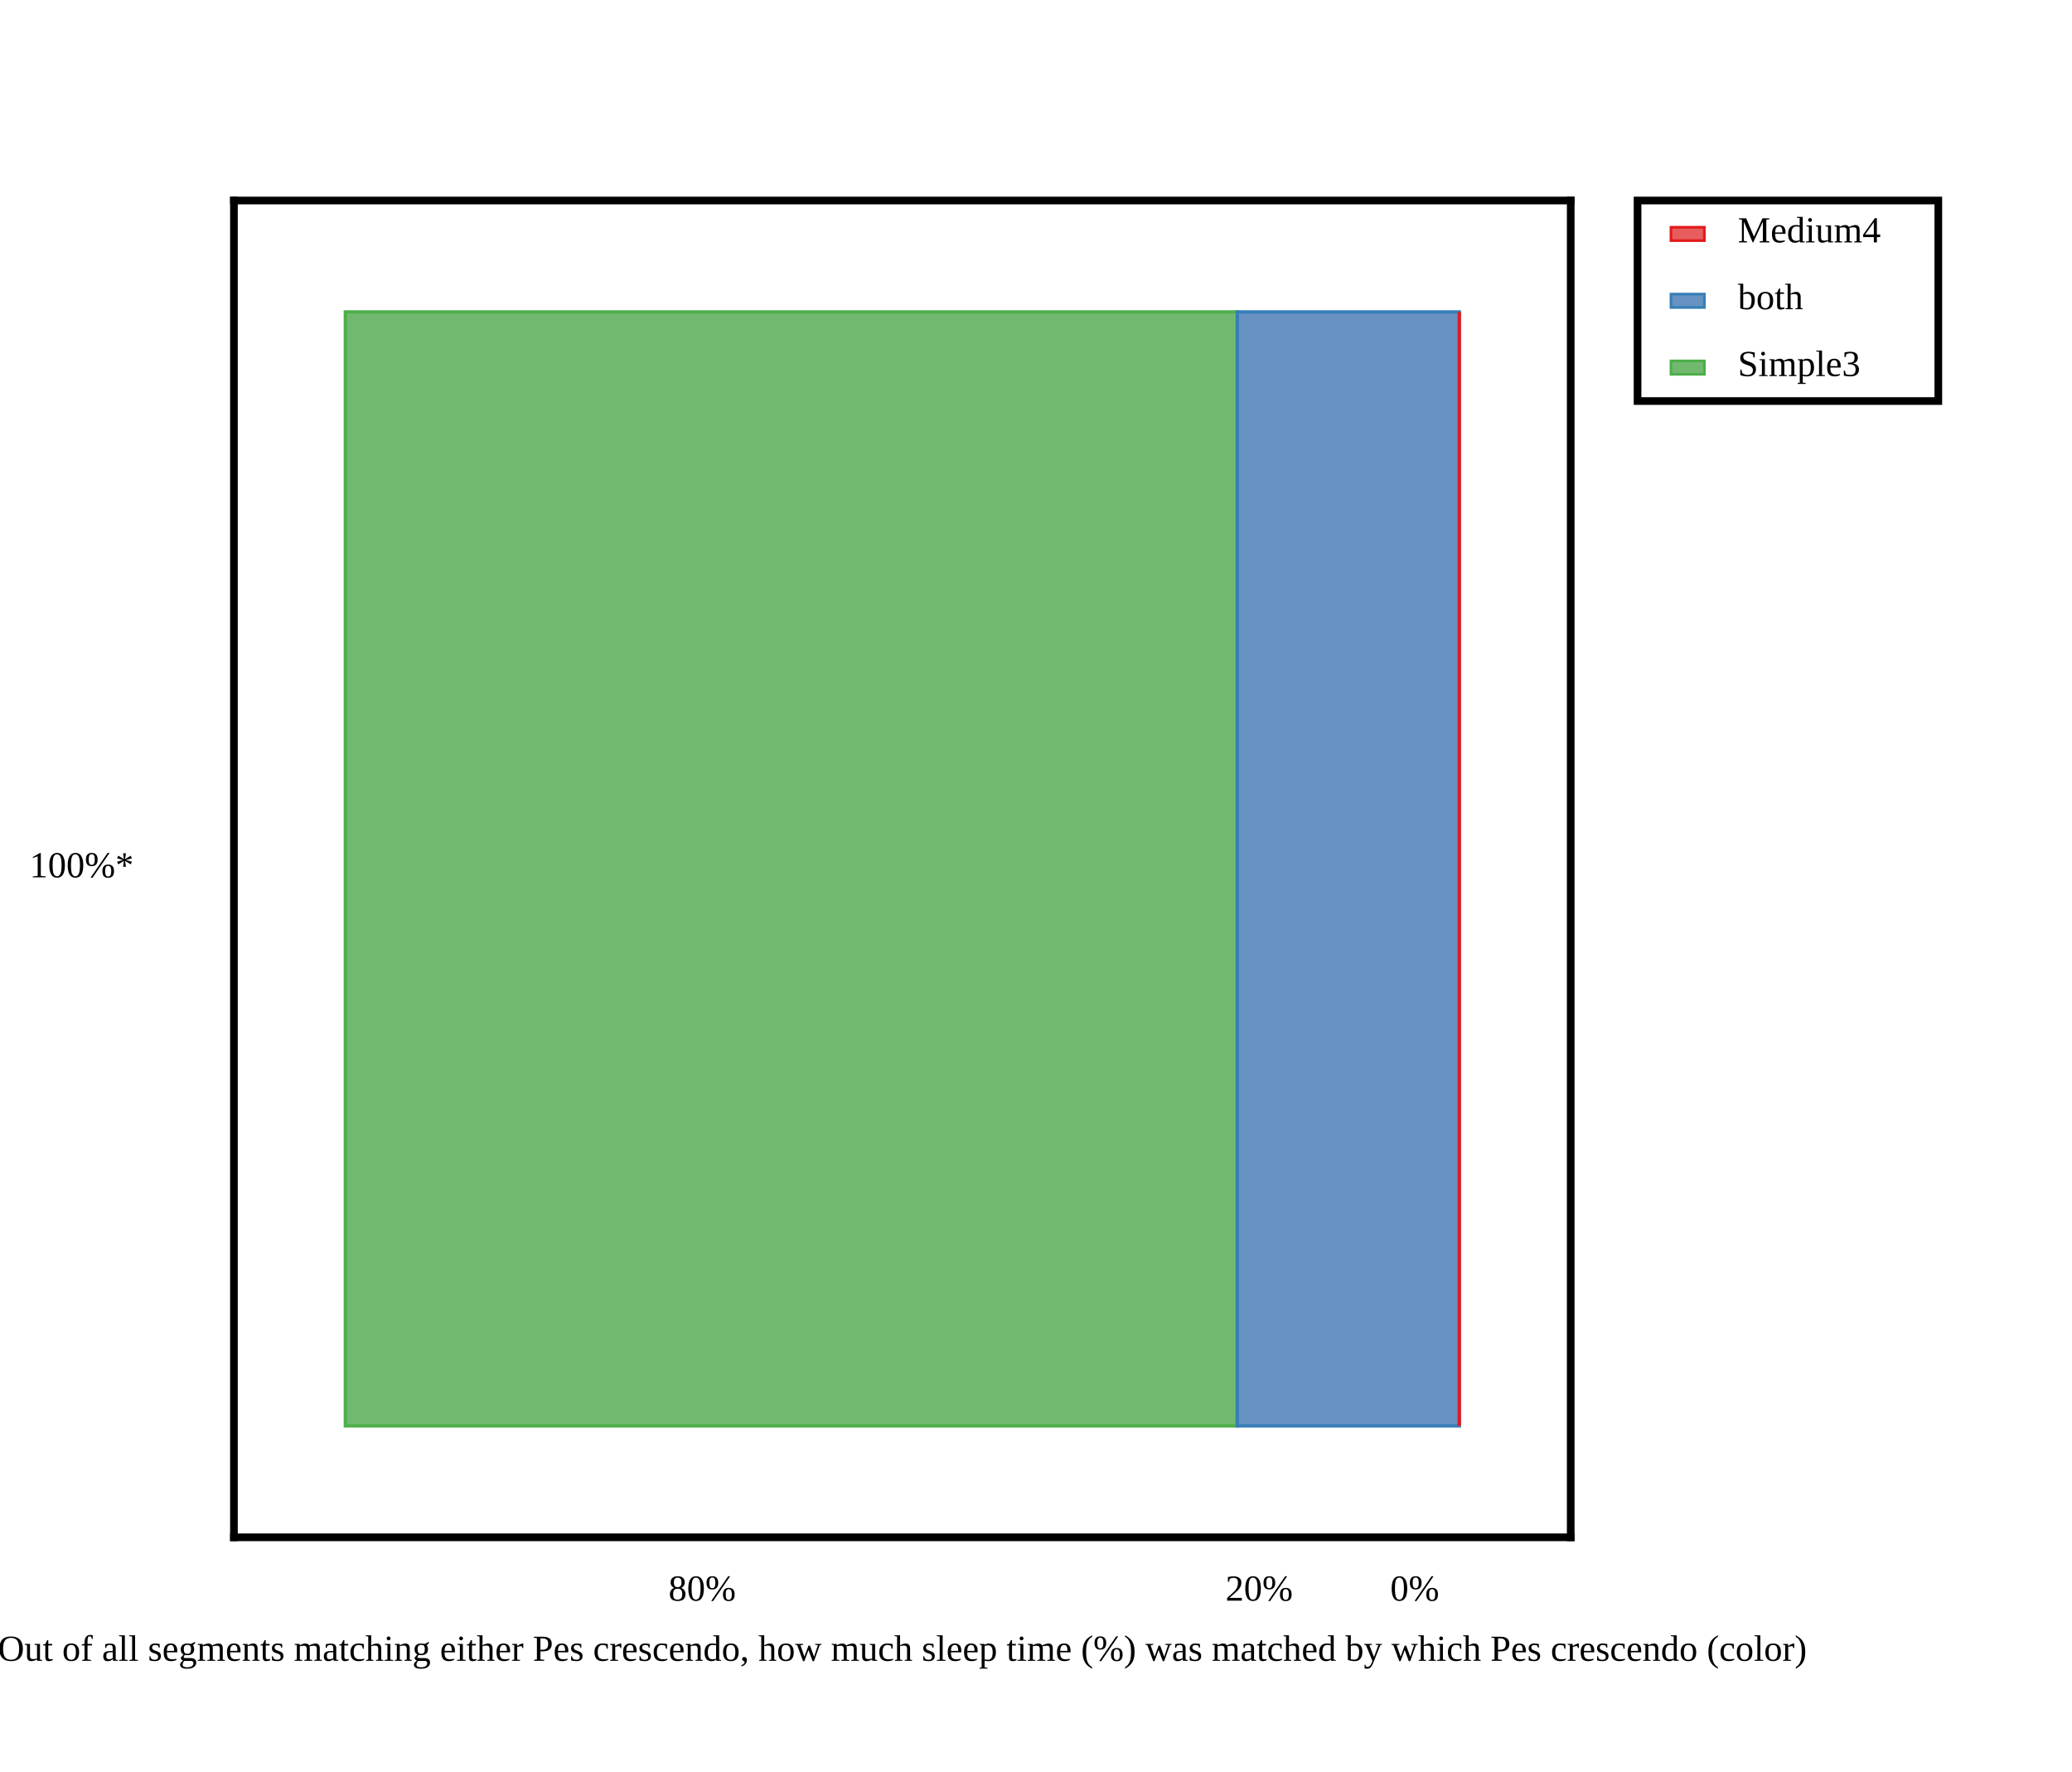
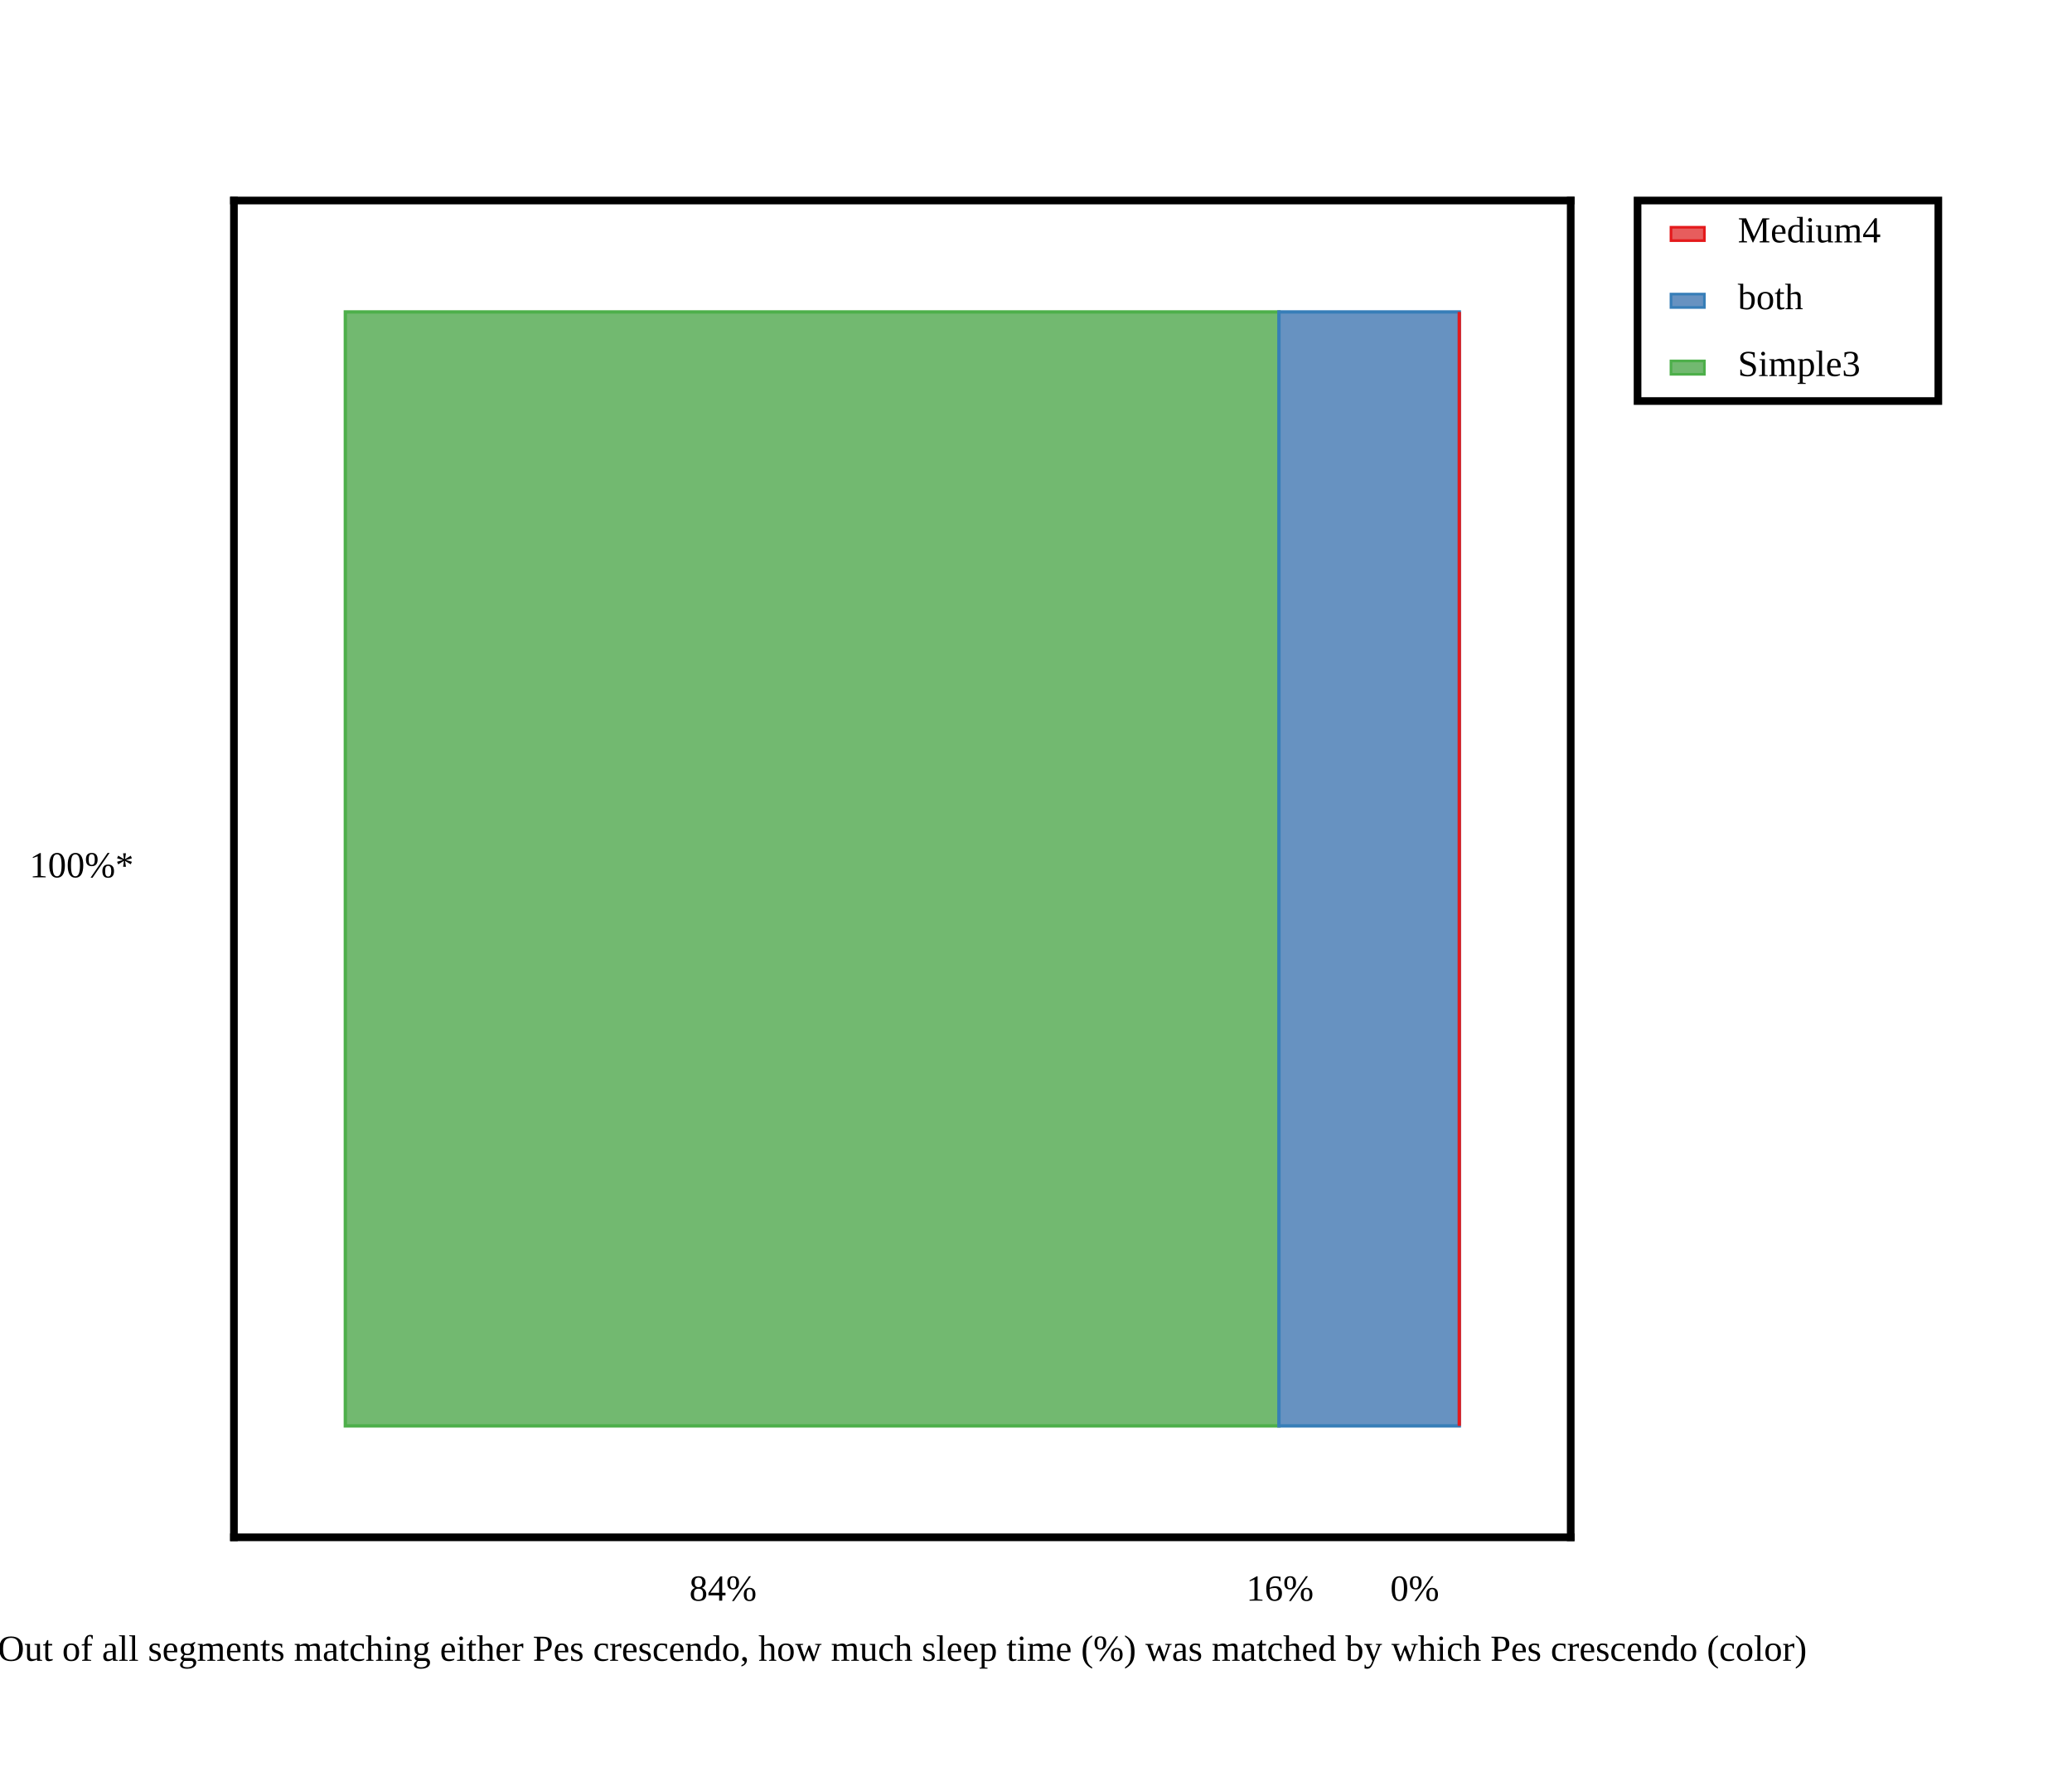
<svg xmlns="http://www.w3.org/2000/svg" height="530" stroke-opacity="1" viewBox="0.0 0.0 620 530.0" font-size="1" width="620" stroke="rgb(0,0,0)" version="1.1">
  <defs />
  <g stroke-linejoin="miter" stroke-opacity="1.0" fill-opacity="0.0" stroke="rgb(0,0,0)" stroke-width="2.293" fill="rgb(0,0,0)" stroke-linecap="square" stroke-miterlimit="10.0">
    <path d="M 70,460 v -400 M 470,460 v -400 " />
  </g>
  <g stroke-linejoin="miter" stroke-opacity="1.0" fill-opacity="1.0" font-size="11.0px" stroke="rgb(0,0,0)" stroke-width="2.293" fill="rgb(0,0,0)" stroke-linecap="butt" stroke-miterlimit="10.0">
    <text dominant-baseline="middle" transform="matrix(1,0,0,1,40,260)" stroke="none" text-anchor="end">100%*</text>
  </g>
  <g stroke-linejoin="miter" stroke-opacity="1.0" fill-opacity="0.0" stroke="rgb(0,0,0)" stroke-width="2.293" fill="rgb(0,0,0)" stroke-linecap="square" stroke-miterlimit="10.0">
    <path d="M 70,460 h 400 M 70,60 h 400 " />
  </g>
  <g stroke-linejoin="miter" stroke-opacity="1.0" fill-opacity="1.0" font-size="11.0px" stroke="rgb(0,0,0)" stroke-width="2.293" fill="rgb(0,0,0)" stroke-linecap="butt" stroke-miterlimit="10.0">
    <text dominant-baseline="text-before-edge" transform="matrix(1,0,0,1,270,490)" stroke="none" text-anchor="middle">Out of all segments matching either Pes crescendo, how much sleep time (%) was matched by which Pes crescendo (color)</text>
  </g>
  <g stroke-linejoin="miter" stroke-opacity="1.0" fill-opacity="1.0" font-size="11.0px" stroke="rgb(0,0,0)" stroke-width="2.293" fill="rgb(0,0,0)" stroke-linecap="butt" stroke-miterlimit="10.0">
    <text dominant-baseline="text-before-edge" transform="matrix(1,0,0,1,423.3333,472)" stroke="none" text-anchor="middle">0%</text>
  </g>
  <g stroke-linejoin="miter" stroke-opacity="1.0" fill-opacity="1.0" font-size="11.0px" stroke="rgb(0,0,0)" stroke-width="2.293" fill="rgb(0,0,0)" stroke-linecap="butt" stroke-miterlimit="10.0">
-     <text dominant-baseline="text-before-edge" transform="matrix(1,0,0,1,376.7839,472)" stroke="none" text-anchor="middle">20%</text>
+     <text dominant-baseline="text-before-edge" transform="matrix(1,0,0,1,383.0131,472)" stroke="none" text-anchor="middle">16%</text>
  </g>
  <g stroke-linejoin="miter" stroke-opacity="1.0" fill-opacity="1.0" font-size="11.0px" stroke="rgb(0,0,0)" stroke-width="2.293" fill="rgb(0,0,0)" stroke-linecap="butt" stroke-miterlimit="10.0">
-     <text dominant-baseline="text-before-edge" transform="matrix(1,0,0,1,210.1172,472)" stroke="none" text-anchor="middle">80%</text>
+     <text dominant-baseline="text-before-edge" transform="matrix(1,0,0,1,216.3465,472)" stroke="none" text-anchor="middle">84%</text>
  </g>
  <g stroke-linejoin="miter" stroke-opacity="1.0" fill-opacity="1.0" stroke="rgb(77,175,74)" stroke-width="1.0" fill="rgb(114,185,112)" stroke-linecap="butt" stroke-miterlimit="10.0">
    <defs>
      <clipPath id="SimpleMediummyClip1">
        <path d="M 470,460 l -0,-400 h -400 l -0,400 Z" />
      </clipPath>
    </defs>
    <g clip-path="url(#SimpleMediummyClip1)">
-       <path d="M 103.333,426.667 v -333.333 h 266.901 v 333.333 Z" />
+       <path d="M 103.333,426.667 v -333.333 h 279.36 v 333.333 Z" />
    </g>
  </g>
  <g stroke-linejoin="miter" stroke-opacity="1.0" fill-opacity="1.0" stroke="rgb(55,126,184)" stroke-width="1.0" fill="rgb(103,146,193)" stroke-linecap="butt" stroke-miterlimit="10.0">
    <defs>
      <clipPath id="SimpleMediummyClip2">
        <path d="M 470,460 l -0,-400 h -400 l -0,400 Z" />
      </clipPath>
    </defs>
    <g clip-path="url(#SimpleMediummyClip2)">
-       <path d="M 370.234,426.667 v -333.333 h 66.432 v 333.333 Z" />
+       <path d="M 382.693,426.667 v -333.333 h 53.974 v 333.333 Z" />
    </g>
  </g>
  <g stroke-linejoin="miter" stroke-opacity="1.0" fill-opacity="1.0" stroke="rgb(228,26,28)" stroke-width="1.0" fill="rgb(231,93,93)" stroke-linecap="butt" stroke-miterlimit="10.0">
    <defs>
      <clipPath id="SimpleMediummyClip3">
        <path d="M 470,460 l -0,-400 h -400 l -0,400 Z" />
      </clipPath>
    </defs>
    <g clip-path="url(#SimpleMediummyClip3)">
      <path d="M 436.667,426.667 v -333.333 h 0 v 333.333 Z" />
    </g>
  </g>
  <g stroke-linejoin="miter" stroke-opacity="1.0" fill-opacity="1.0" font-size="11.0px" stroke="rgb(0,0,0)" stroke-width="2.293" fill="rgb(0,0,0)" stroke-linecap="butt" stroke-miterlimit="10.0">
    <text dominant-baseline="text-after-edge" transform="matrix(1,0,0,1,270,40)" stroke="none" text-anchor="middle" />
  </g>
  <g stroke-linejoin="miter" stroke-opacity="1.0" fill-opacity="0.0" stroke="rgb(0,0,0)" stroke-width="2.293" fill="rgb(0,0,0)" stroke-linecap="butt" stroke-miterlimit="10.0">
    <path d="M 580,120 l -0,-60 h -90 l -0,60 Z" />
  </g>
  <g stroke-linejoin="miter" stroke-opacity="1.0" fill-opacity="1.0" font-size="11.0px" stroke="rgb(0,0,0)" stroke-width="2.293" fill="rgb(0,0,0)" stroke-linecap="butt" stroke-miterlimit="10.0">
    <text dominant-baseline="middle" transform="matrix(1,0,0,1,520,110)" stroke="none" text-anchor="start">Simple3</text>
  </g>
  <g stroke-linejoin="miter" stroke-opacity="1.0" fill-opacity="1.0" stroke="rgb(77,175,74)" stroke-width="0.8" fill="rgb(114,185,112)" stroke-linecap="butt" stroke-miterlimit="10.0">
    <path d="M 500,108 l 10,0 v 4 l -10,0 Z" />
  </g>
  <g stroke-linejoin="miter" stroke-opacity="1.0" fill-opacity="1.0" font-size="11.0px" stroke="rgb(0,0,0)" stroke-width="2.293" fill="rgb(0,0,0)" stroke-linecap="butt" stroke-miterlimit="10.0">
    <text dominant-baseline="middle" transform="matrix(1,0,0,1,520,90)" stroke="none" text-anchor="start">both</text>
  </g>
  <g stroke-linejoin="miter" stroke-opacity="1.0" fill-opacity="1.0" stroke="rgb(55,126,184)" stroke-width="0.8" fill="rgb(103,146,193)" stroke-linecap="butt" stroke-miterlimit="10.0">
    <path d="M 500,88 l 10,0 v 4 l -10,0 Z" />
  </g>
  <g stroke-linejoin="miter" stroke-opacity="1.0" fill-opacity="1.0" font-size="11.0px" stroke="rgb(0,0,0)" stroke-width="2.293" fill="rgb(0,0,0)" stroke-linecap="butt" stroke-miterlimit="10.0">
    <text dominant-baseline="middle" transform="matrix(1,0,0,1,520,70)" stroke="none" text-anchor="start">Medium4</text>
  </g>
  <g stroke-linejoin="miter" stroke-opacity="1.0" fill-opacity="1.0" stroke="rgb(228,26,28)" stroke-width="0.8" fill="rgb(231,93,93)" stroke-linecap="butt" stroke-miterlimit="10.0">
    <path d="M 500,68 l 10,0 v 4 l -10,0 Z" />
  </g>
</svg>
